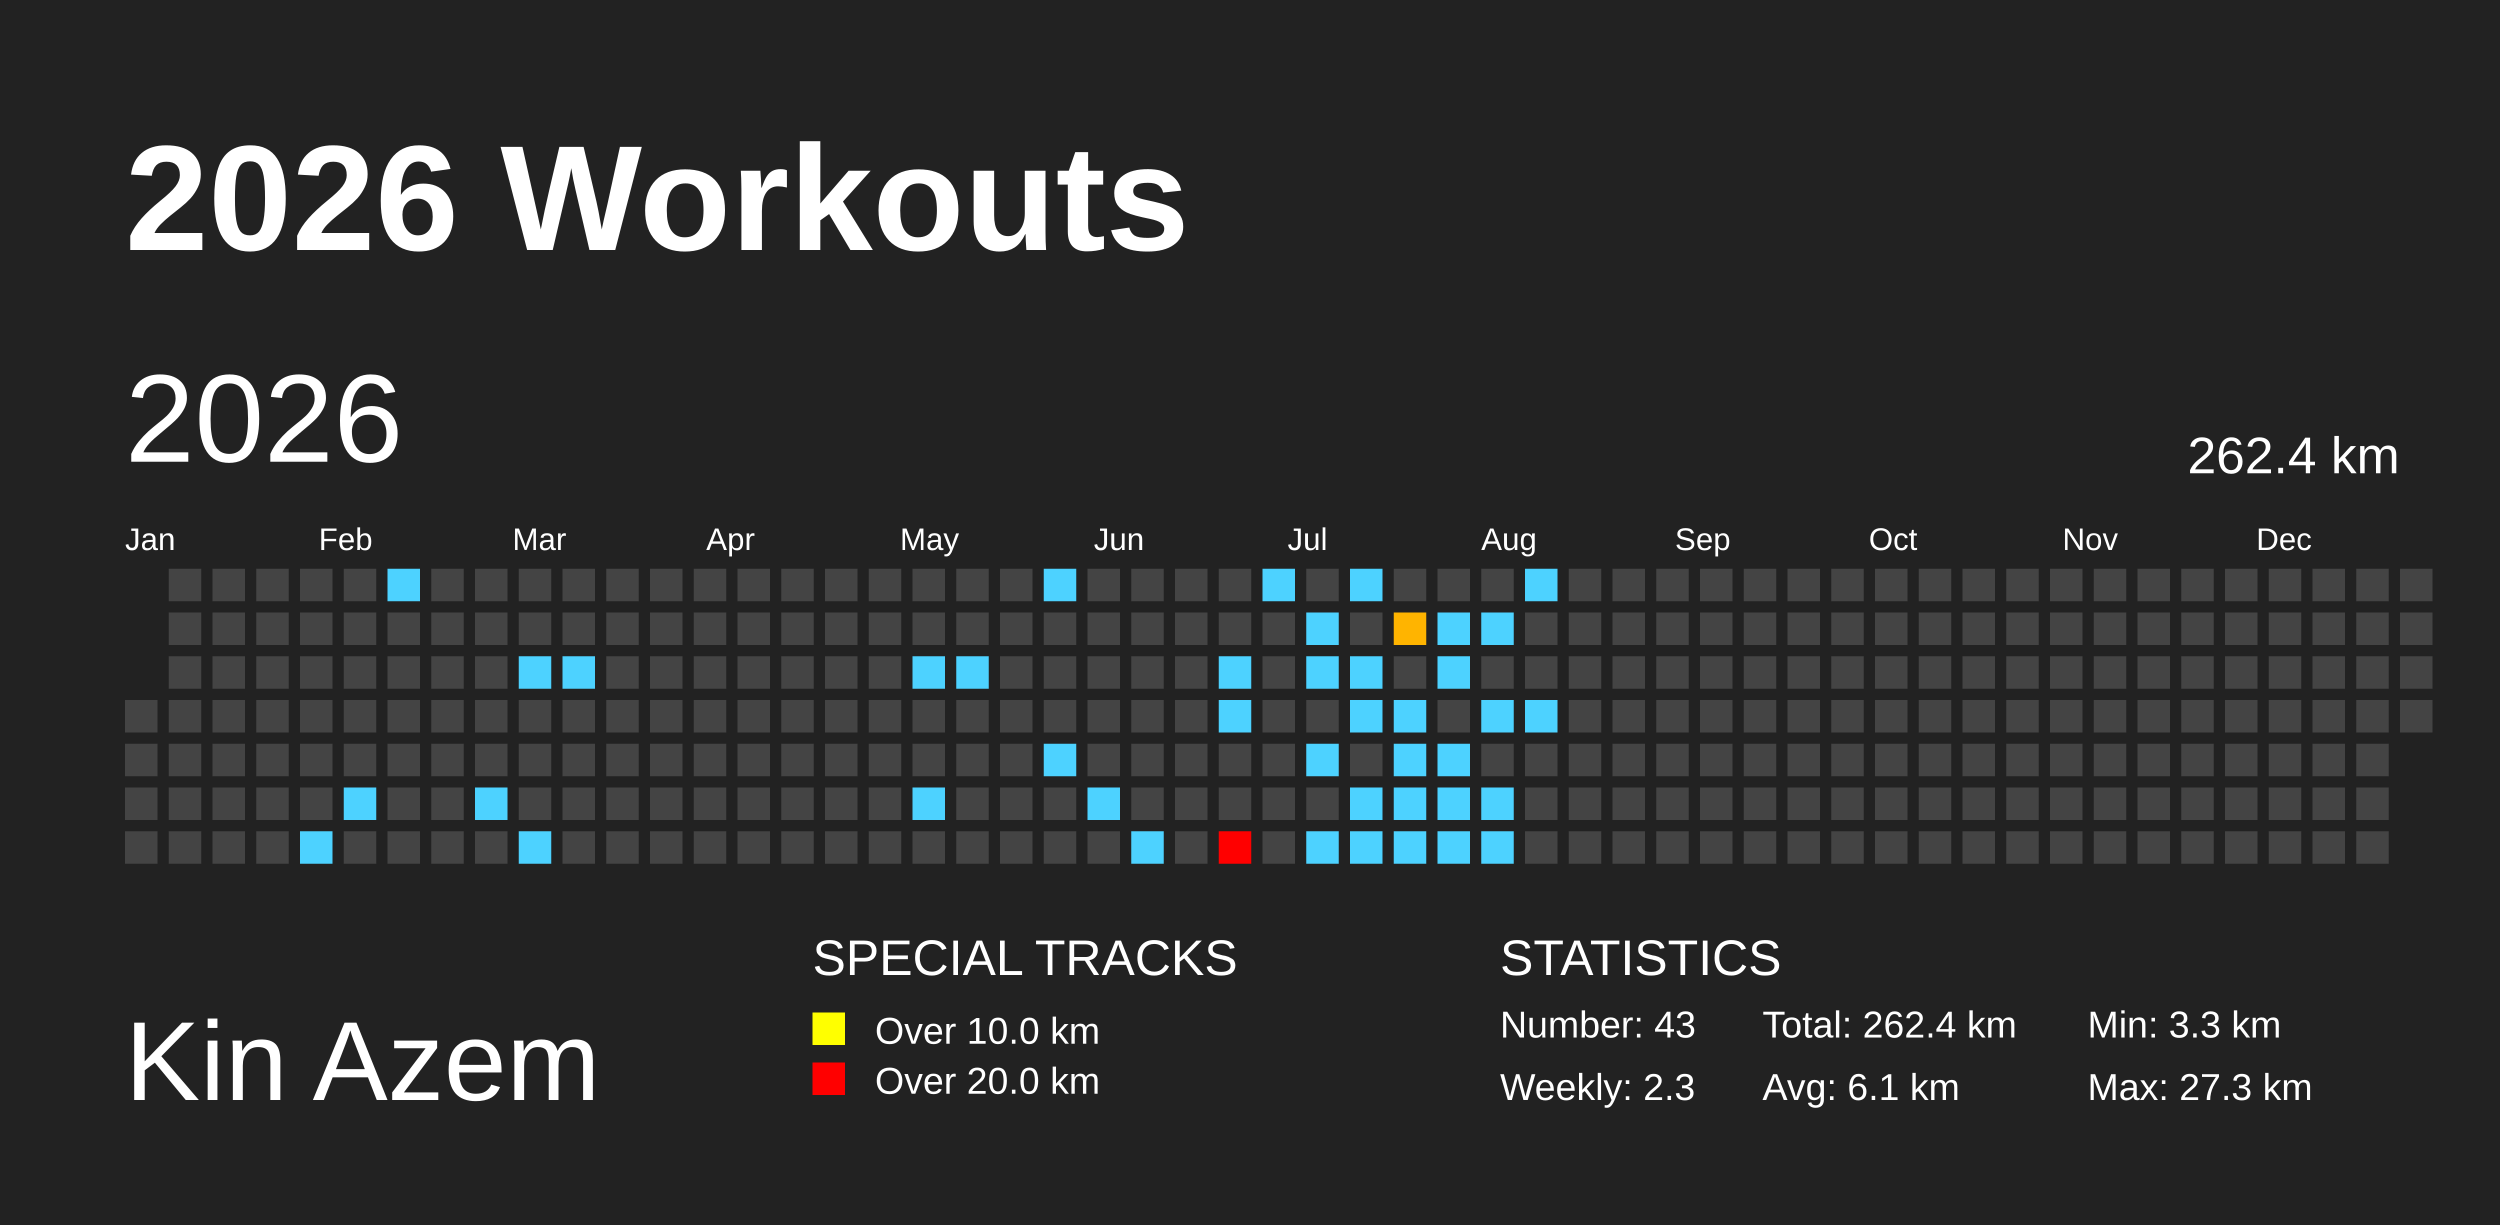
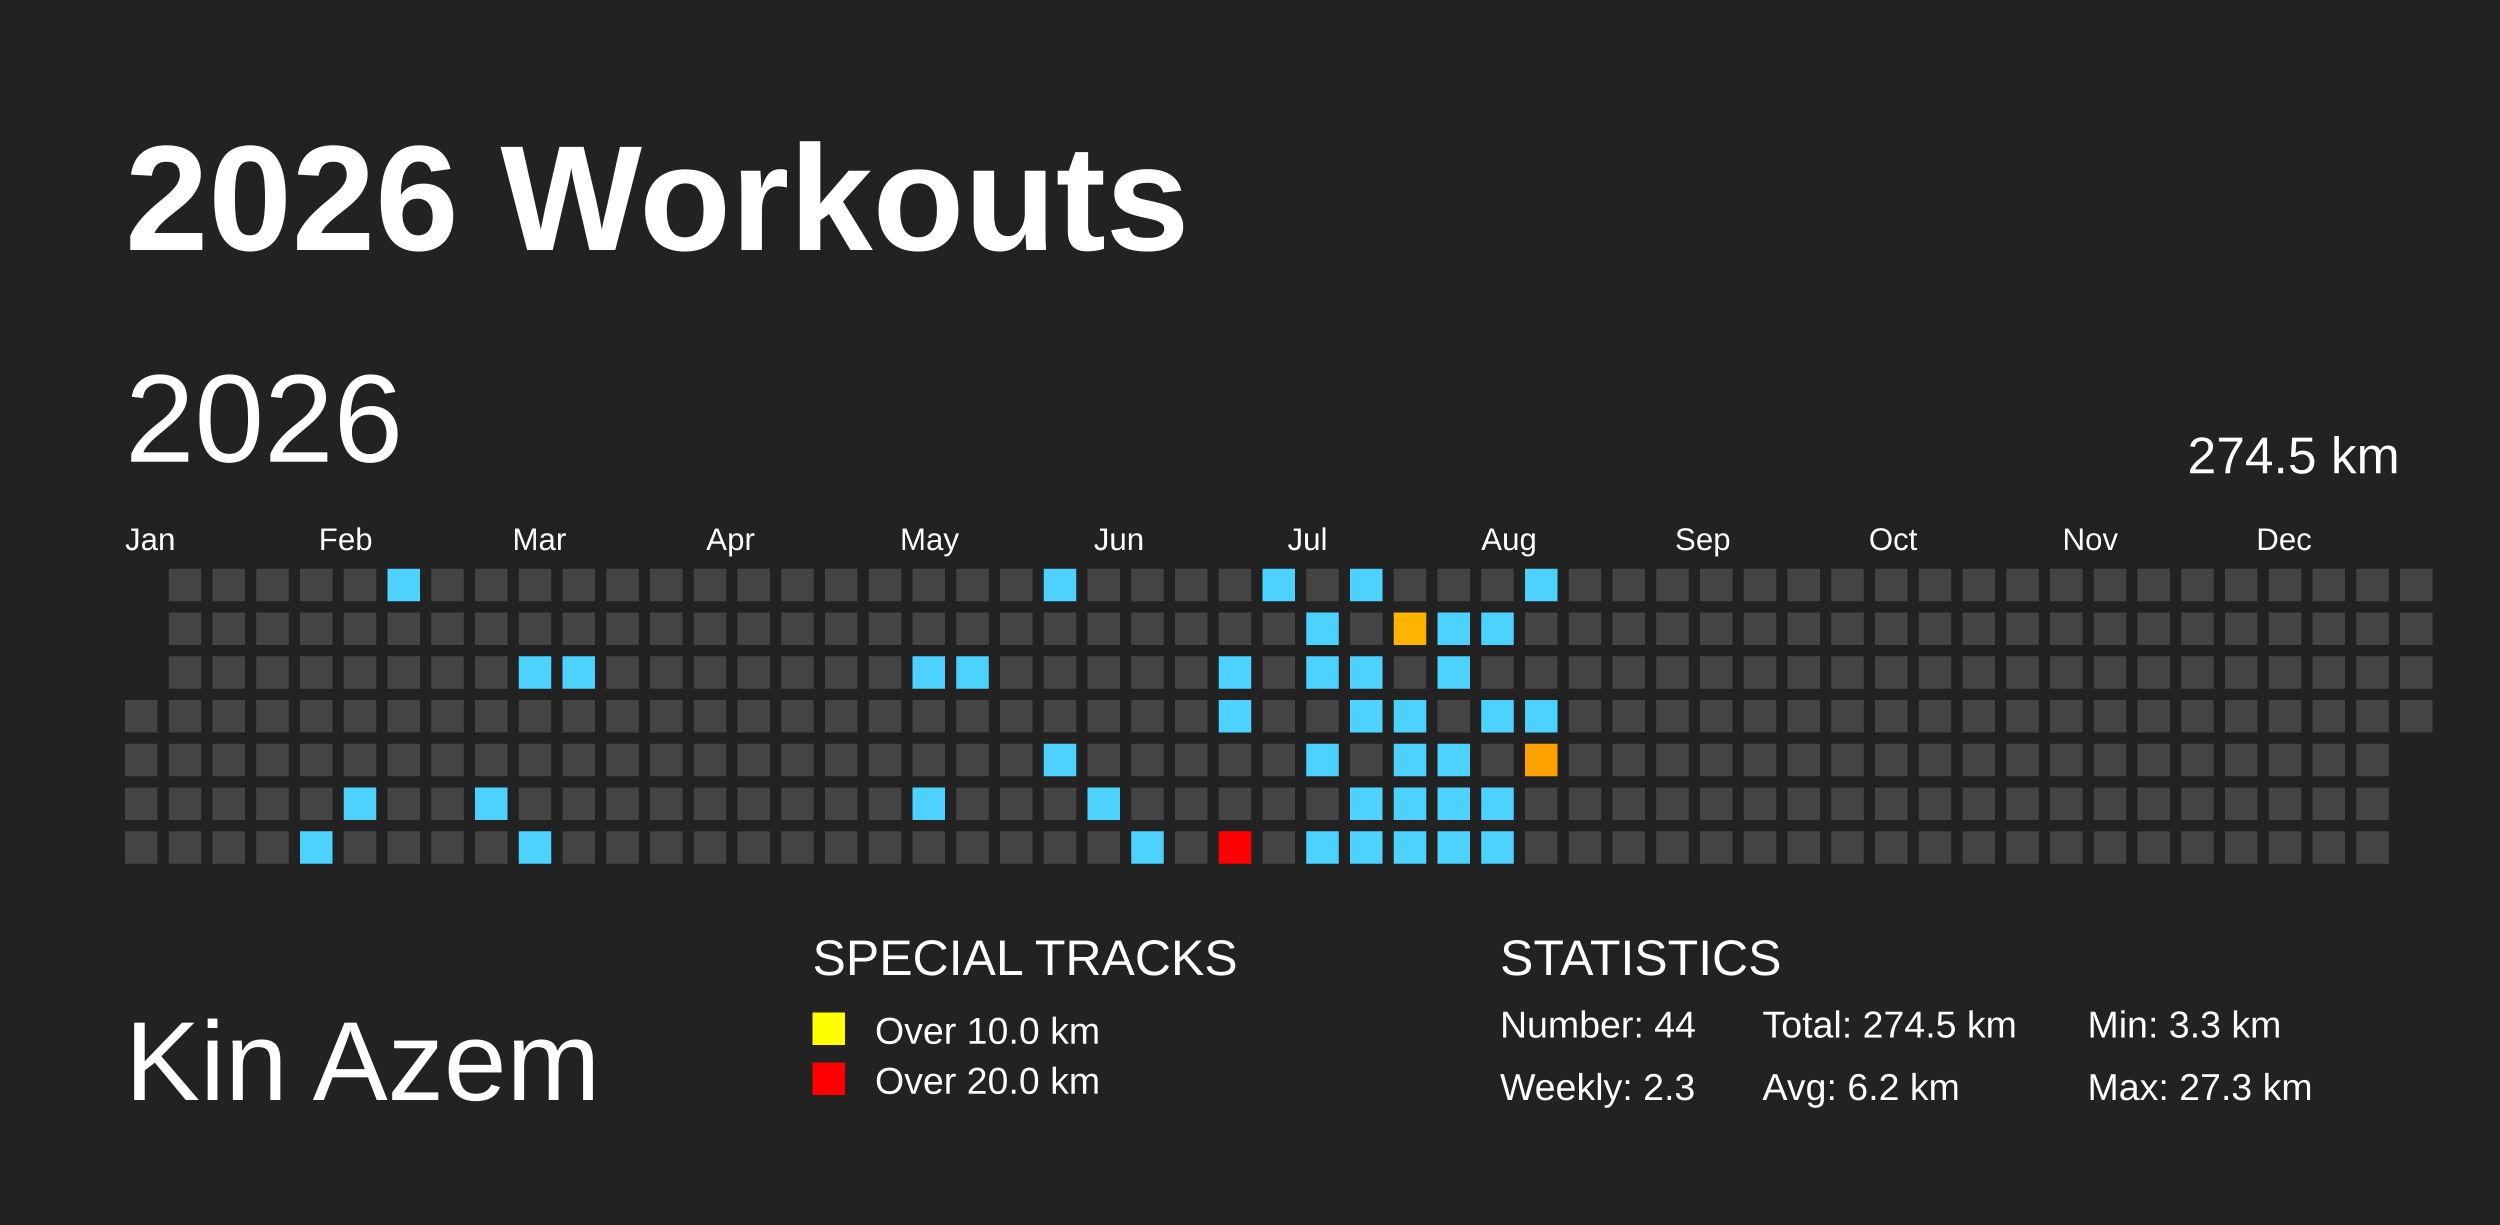
<svg xmlns="http://www.w3.org/2000/svg" baseProfile="full" height="98mm" version="1.1" viewBox="0,0,200,98" width="200mm">
  <defs>
    <pattern height="2" id="indoor-stripe" patternUnits="userSpaceOnUse" width="2">
      <line stroke="white" stroke-opacity="0.45" stroke-width="0.5" x1="0" x2="2" y1="2" y2="0" />
    </pattern>
  </defs>
  <rect fill="#222222" height="98" width="200" x="0" y="0" />
  <text fill="#FFFFFF" style="font-size:12px; font-family:Arial; font-weight:bold;" x="10" y="20">2026 Workouts</text>
  <text fill="#FFFFFF" style="font-size:9px; font-family:Arial" x="10" y="88">Kin Azem</text>
  <text fill="#FFFFFF" style="font-size:4px; font-family:Arial" x="65" y="78">SPECIAL TRACKS</text>
  <rect fill="yellow" height="2.6" width="2.6" x="65" y="81" />
  <text fill="#FFFFFF" style="font-size:3px; font-family:Arial" x="70" y="83.5">Over 10.0 km</text>
  <rect fill="red" height="2.6" width="2.6" x="65" y="85" />
  <text fill="#FFFFFF" style="font-size:3px; font-family:Arial" x="70" y="87.5">Over 20.0 km</text>
  <text fill="#FFFFFF" style="font-size:4px; font-family:Arial" x="120" y="78">STATISTICS</text>
-   <text fill="#FFFFFF" style="font-size:3px; font-family:Arial" x="120" y="83">Number: 43</text>
+   <text fill="#FFFFFF" style="font-size:3px; font-family:Arial" x="120" y="83">Number: 44</text>
  <text fill="#FFFFFF" style="font-size:3px; font-family:Arial" x="120" y="88">Weekly: 2.3</text>
-   <text fill="#FFFFFF" style="font-size:3px; font-family:Arial" x="141" y="83">Total: 262.4 km</text>
-   <text fill="#FFFFFF" style="font-size:3px; font-family:Arial" x="141" y="88">Avg: 6.1 km</text>
+   <text fill="#FFFFFF" style="font-size:3px; font-family:Arial" x="141" y="83">Total: 274.5 km</text>
+   <text fill="#FFFFFF" style="font-size:3px; font-family:Arial" x="141" y="88">Avg: 6.2 km</text>
  <text fill="#FFFFFF" style="font-size:3px; font-family:Arial" x="167" y="83">Min: 3.3 km</text>
  <text fill="#FFFFFF" style="font-size:3px; font-family:Arial" x="167" y="88">Max: 27.3 km</text>
  <text dominant-baseline="hanging" fill="#FFFFFF" style="font-size:10.0px; font-family:Arial;" x="10" y="30">2026</text>
-   <text dominant-baseline="hanging" fill="#FFFFFF" style="font-size:4.125px; font-family:Arial;" x="175" y="35">262.4 km</text>
+   <text dominant-baseline="hanging" fill="#FFFFFF" style="font-size:4.125px; font-family:Arial;" x="175" y="35">274.5 km</text>
  <text fill="#FFFFFF" style="font-size:2.5px; font-family:Arial" x="10.0" y="44">Jan</text>
  <text fill="#FFFFFF" style="font-size:2.5px; font-family:Arial" x="25.5" y="44">Feb</text>
  <text fill="#FFFFFF" style="font-size:2.5px; font-family:Arial" x="41.0" y="44">Mar</text>
  <text fill="#FFFFFF" style="font-size:2.5px; font-family:Arial" x="56.5" y="44">Apr</text>
  <text fill="#FFFFFF" style="font-size:2.5px; font-family:Arial" x="72.0" y="44">May</text>
  <text fill="#FFFFFF" style="font-size:2.5px; font-family:Arial" x="87.5" y="44">Jun</text>
  <text fill="#FFFFFF" style="font-size:2.5px; font-family:Arial" x="103.0" y="44">Jul</text>
  <text fill="#FFFFFF" style="font-size:2.5px; font-family:Arial" x="118.5" y="44">Aug</text>
  <text fill="#FFFFFF" style="font-size:2.5px; font-family:Arial" x="134.0" y="44">Sep</text>
  <text fill="#FFFFFF" style="font-size:2.5px; font-family:Arial" x="149.5" y="44">Oct</text>
  <text fill="#FFFFFF" style="font-size:2.5px; font-family:Arial" x="165.0" y="44">Nov</text>
  <text fill="#FFFFFF" style="font-size:2.5px; font-family:Arial" x="180.5" y="44">Dec</text>
  <rect fill="#444444" height="2.6" width="2.6" x="10.0" y="56.0" />
  <rect fill="#444444" height="2.6" width="2.6" x="10.0" y="59.5" />
  <rect fill="#444444" height="2.6" width="2.6" x="10.0" y="63.0" />
  <rect fill="#444444" height="2.6" width="2.6" x="10.0" y="66.5" />
  <rect fill="#444444" height="2.6" width="2.6" x="13.5" y="45.5" />
  <rect fill="#444444" height="2.6" width="2.6" x="13.5" y="49.0" />
  <rect fill="#444444" height="2.6" width="2.6" x="13.5" y="52.5" />
  <rect fill="#444444" height="2.6" width="2.6" x="13.5" y="56.0" />
  <rect fill="#444444" height="2.6" width="2.6" x="13.5" y="59.5" />
  <rect fill="#444444" height="2.6" width="2.6" x="13.5" y="63.0" />
  <rect fill="#444444" height="2.6" width="2.6" x="13.5" y="66.5" />
  <rect fill="#444444" height="2.6" width="2.6" x="17.0" y="45.5" />
  <rect fill="#444444" height="2.6" width="2.6" x="17.0" y="49.0" />
  <rect fill="#444444" height="2.6" width="2.6" x="17.0" y="52.5" />
  <rect fill="#444444" height="2.6" width="2.6" x="17.0" y="56.0" />
  <rect fill="#444444" height="2.6" width="2.6" x="17.0" y="59.5" />
  <rect fill="#444444" height="2.6" width="2.6" x="17.0" y="63.0" />
  <rect fill="#444444" height="2.6" width="2.6" x="17.0" y="66.5" />
  <rect fill="#444444" height="2.6" width="2.6" x="20.5" y="45.5" />
  <rect fill="#444444" height="2.6" width="2.6" x="20.5" y="49.0" />
  <rect fill="#444444" height="2.6" width="2.6" x="20.5" y="52.5" />
  <rect fill="#444444" height="2.6" width="2.6" x="20.5" y="56.0" />
  <rect fill="#444444" height="2.6" width="2.6" x="20.5" y="59.5" />
  <rect fill="#444444" height="2.6" width="2.6" x="20.5" y="63.0" />
  <rect fill="#444444" height="2.6" width="2.6" x="20.5" y="66.5" />
  <rect fill="#444444" height="2.6" width="2.6" x="24.0" y="45.5" />
  <rect fill="#444444" height="2.6" width="2.6" x="24.0" y="49.0" />
  <rect fill="#444444" height="2.6" width="2.6" x="24.0" y="52.5" />
  <rect fill="#444444" height="2.6" width="2.6" x="24.0" y="56.0" />
  <rect fill="#444444" height="2.6" width="2.6" x="24.0" y="59.5" />
  <rect fill="#444444" height="2.6" width="2.6" x="24.0" y="63.0" />
  <rect fill="#4dd2ff" height="2.6" width="2.6" x="24.0" y="66.5" />
  <rect fill="#444444" height="2.6" width="2.6" x="27.5" y="45.5" />
  <rect fill="#444444" height="2.6" width="2.6" x="27.5" y="49.0" />
  <rect fill="#444444" height="2.6" width="2.6" x="27.5" y="52.5" />
  <rect fill="#444444" height="2.6" width="2.6" x="27.5" y="56.0" />
  <rect fill="#444444" height="2.6" width="2.6" x="27.5" y="59.5" />
  <rect fill="#4dd2ff" height="2.6" width="2.6" x="27.5" y="63.0" />
  <rect fill="#444444" height="2.6" width="2.6" x="27.5" y="66.5" />
  <rect fill="#4dd2ff" height="2.6" width="2.6" x="31.0" y="45.5" />
  <rect fill="#444444" height="2.6" width="2.6" x="31.0" y="49.0" />
  <rect fill="#444444" height="2.6" width="2.6" x="31.0" y="52.5" />
  <rect fill="#444444" height="2.6" width="2.6" x="31.0" y="56.0" />
  <rect fill="#444444" height="2.6" width="2.6" x="31.0" y="59.5" />
  <rect fill="#444444" height="2.6" width="2.6" x="31.0" y="63.0" />
  <rect fill="#444444" height="2.6" width="2.6" x="31.0" y="66.5" />
  <rect fill="#444444" height="2.6" width="2.6" x="34.5" y="45.5" />
  <rect fill="#444444" height="2.6" width="2.6" x="34.5" y="49.0" />
  <rect fill="#444444" height="2.6" width="2.6" x="34.5" y="52.5" />
  <rect fill="#444444" height="2.6" width="2.6" x="34.5" y="56.0" />
  <rect fill="#444444" height="2.6" width="2.6" x="34.5" y="59.5" />
  <rect fill="#444444" height="2.6" width="2.6" x="34.5" y="63.0" />
  <rect fill="#444444" height="2.6" width="2.6" x="34.5" y="66.5" />
  <rect fill="#444444" height="2.6" width="2.6" x="38.0" y="45.5" />
  <rect fill="#444444" height="2.6" width="2.6" x="38.0" y="49.0" />
  <rect fill="#444444" height="2.6" width="2.6" x="38.0" y="52.5" />
  <rect fill="#444444" height="2.6" width="2.6" x="38.0" y="56.0" />
  <rect fill="#444444" height="2.6" width="2.6" x="38.0" y="59.5" />
  <rect fill="#4dd2ff" height="2.6" width="2.6" x="38.0" y="63.0" />
  <rect fill="#444444" height="2.6" width="2.6" x="38.0" y="66.5" />
  <rect fill="#444444" height="2.6" width="2.6" x="41.5" y="45.5" />
  <rect fill="#444444" height="2.6" width="2.6" x="41.5" y="49.0" />
  <rect fill="#4dd2ff" height="2.6" width="2.6" x="41.5" y="52.5" />
  <rect fill="#444444" height="2.6" width="2.6" x="41.5" y="56.0" />
  <rect fill="#444444" height="2.6" width="2.6" x="41.5" y="59.5" />
  <rect fill="#444444" height="2.6" width="2.6" x="41.5" y="63.0" />
  <rect fill="#4dd2ff" height="2.6" width="2.6" x="41.5" y="66.5" />
  <rect fill="#444444" height="2.6" width="2.6" x="45.0" y="45.5" />
  <rect fill="#444444" height="2.6" width="2.6" x="45.0" y="49.0" />
  <rect fill="#4dd2ff" height="2.6" width="2.6" x="45.0" y="52.5" />
  <rect fill="#444444" height="2.6" width="2.6" x="45.0" y="56.0" />
  <rect fill="#444444" height="2.6" width="2.6" x="45.0" y="59.5" />
  <rect fill="#444444" height="2.6" width="2.6" x="45.0" y="63.0" />
  <rect fill="#444444" height="2.6" width="2.6" x="45.0" y="66.5" />
  <rect fill="#444444" height="2.6" width="2.6" x="48.5" y="45.5" />
  <rect fill="#444444" height="2.6" width="2.6" x="48.5" y="49.0" />
  <rect fill="#444444" height="2.6" width="2.6" x="48.5" y="52.5" />
  <rect fill="#444444" height="2.6" width="2.6" x="48.5" y="56.0" />
  <rect fill="#444444" height="2.6" width="2.6" x="48.5" y="59.5" />
  <rect fill="#444444" height="2.6" width="2.6" x="48.5" y="63.0" />
  <rect fill="#444444" height="2.6" width="2.6" x="48.5" y="66.5" />
  <rect fill="#444444" height="2.6" width="2.6" x="52.0" y="45.5" />
  <rect fill="#444444" height="2.6" width="2.6" x="52.0" y="49.0" />
  <rect fill="#444444" height="2.6" width="2.6" x="52.0" y="52.5" />
  <rect fill="#444444" height="2.6" width="2.6" x="52.0" y="56.0" />
  <rect fill="#444444" height="2.6" width="2.6" x="52.0" y="59.5" />
  <rect fill="#444444" height="2.6" width="2.6" x="52.0" y="63.0" />
  <rect fill="#444444" height="2.6" width="2.6" x="52.0" y="66.5" />
  <rect fill="#444444" height="2.6" width="2.6" x="55.5" y="45.5" />
  <rect fill="#444444" height="2.6" width="2.6" x="55.5" y="49.0" />
  <rect fill="#444444" height="2.6" width="2.6" x="55.5" y="52.5" />
  <rect fill="#444444" height="2.6" width="2.6" x="55.5" y="56.0" />
  <rect fill="#444444" height="2.6" width="2.6" x="55.5" y="59.5" />
  <rect fill="#444444" height="2.6" width="2.6" x="55.5" y="63.0" />
  <rect fill="#444444" height="2.6" width="2.6" x="55.5" y="66.5" />
  <rect fill="#444444" height="2.6" width="2.6" x="59.0" y="45.5" />
  <rect fill="#444444" height="2.6" width="2.6" x="59.0" y="49.0" />
  <rect fill="#444444" height="2.6" width="2.6" x="59.0" y="52.5" />
  <rect fill="#444444" height="2.6" width="2.6" x="59.0" y="56.0" />
  <rect fill="#444444" height="2.6" width="2.6" x="59.0" y="59.5" />
  <rect fill="#444444" height="2.6" width="2.6" x="59.0" y="63.0" />
  <rect fill="#444444" height="2.6" width="2.6" x="59.0" y="66.5" />
  <rect fill="#444444" height="2.6" width="2.6" x="62.5" y="45.5" />
  <rect fill="#444444" height="2.6" width="2.6" x="62.5" y="49.0" />
  <rect fill="#444444" height="2.6" width="2.6" x="62.5" y="52.5" />
  <rect fill="#444444" height="2.6" width="2.6" x="62.5" y="56.0" />
  <rect fill="#444444" height="2.6" width="2.6" x="62.5" y="59.5" />
  <rect fill="#444444" height="2.6" width="2.6" x="62.5" y="63.0" />
  <rect fill="#444444" height="2.6" width="2.6" x="62.5" y="66.5" />
  <rect fill="#444444" height="2.6" width="2.6" x="66.0" y="45.5" />
  <rect fill="#444444" height="2.6" width="2.6" x="66.0" y="49.0" />
  <rect fill="#444444" height="2.6" width="2.6" x="66.0" y="52.5" />
  <rect fill="#444444" height="2.6" width="2.6" x="66.0" y="56.0" />
  <rect fill="#444444" height="2.6" width="2.6" x="66.0" y="59.5" />
  <rect fill="#444444" height="2.6" width="2.6" x="66.0" y="63.0" />
  <rect fill="#444444" height="2.6" width="2.6" x="66.0" y="66.5" />
  <rect fill="#444444" height="2.6" width="2.6" x="69.5" y="45.5" />
  <rect fill="#444444" height="2.6" width="2.6" x="69.5" y="49.0" />
  <rect fill="#444444" height="2.6" width="2.6" x="69.5" y="52.5" />
  <rect fill="#444444" height="2.6" width="2.6" x="69.5" y="56.0" />
  <rect fill="#444444" height="2.6" width="2.6" x="69.5" y="59.5" />
  <rect fill="#444444" height="2.6" width="2.6" x="69.5" y="63.0" />
  <rect fill="#444444" height="2.6" width="2.6" x="69.5" y="66.5" />
  <rect fill="#444444" height="2.6" width="2.6" x="73.0" y="45.5" />
  <rect fill="#444444" height="2.6" width="2.6" x="73.0" y="49.0" />
  <rect fill="#4dd2ff" height="2.6" width="2.6" x="73.0" y="52.5" />
  <rect fill="#444444" height="2.6" width="2.6" x="73.0" y="56.0" />
  <rect fill="#444444" height="2.6" width="2.6" x="73.0" y="59.5" />
  <rect fill="#4dd2ff" height="2.6" width="2.6" x="73.0" y="63.0" />
  <rect fill="#444444" height="2.6" width="2.6" x="73.0" y="66.5" />
  <rect fill="#444444" height="2.6" width="2.6" x="76.5" y="45.5" />
  <rect fill="#444444" height="2.6" width="2.6" x="76.5" y="49.0" />
  <rect fill="#4dd2ff" height="2.6" width="2.6" x="76.5" y="52.5" />
  <rect fill="#444444" height="2.6" width="2.6" x="76.5" y="56.0" />
  <rect fill="#444444" height="2.6" width="2.6" x="76.5" y="59.5" />
  <rect fill="#444444" height="2.6" width="2.6" x="76.5" y="63.0" />
  <rect fill="#444444" height="2.6" width="2.6" x="76.5" y="66.5" />
  <rect fill="#444444" height="2.6" width="2.6" x="80.0" y="45.5" />
  <rect fill="#444444" height="2.6" width="2.6" x="80.0" y="49.0" />
  <rect fill="#444444" height="2.6" width="2.6" x="80.0" y="52.5" />
  <rect fill="#444444" height="2.6" width="2.6" x="80.0" y="56.0" />
  <rect fill="#444444" height="2.6" width="2.6" x="80.0" y="59.5" />
  <rect fill="#444444" height="2.6" width="2.6" x="80.0" y="63.0" />
  <rect fill="#444444" height="2.6" width="2.6" x="80.0" y="66.5" />
  <rect fill="#4dd2ff" height="2.6" width="2.6" x="83.5" y="45.5" />
  <rect fill="#444444" height="2.6" width="2.6" x="83.5" y="49.0" />
  <rect fill="#444444" height="2.6" width="2.6" x="83.5" y="52.5" />
  <rect fill="#444444" height="2.6" width="2.6" x="83.5" y="56.0" />
  <rect fill="#4dd2ff" height="2.6" width="2.6" x="83.5" y="59.5" />
  <rect fill="#444444" height="2.6" width="2.6" x="83.5" y="63.0" />
  <rect fill="#444444" height="2.6" width="2.6" x="83.5" y="66.5" />
  <rect fill="#444444" height="2.6" width="2.6" x="87.0" y="45.5" />
  <rect fill="#444444" height="2.6" width="2.6" x="87.0" y="49.0" />
  <rect fill="#444444" height="2.6" width="2.6" x="87.0" y="52.5" />
  <rect fill="#444444" height="2.6" width="2.6" x="87.0" y="56.0" />
  <rect fill="#444444" height="2.6" width="2.6" x="87.0" y="59.5" />
  <rect fill="#4dd2ff" height="2.6" width="2.6" x="87.0" y="63.0" />
  <rect fill="#444444" height="2.6" width="2.6" x="87.0" y="66.5" />
  <rect fill="#444444" height="2.6" width="2.6" x="90.5" y="45.5" />
  <rect fill="#444444" height="2.6" width="2.6" x="90.5" y="49.0" />
  <rect fill="#444444" height="2.6" width="2.6" x="90.5" y="52.5" />
  <rect fill="#444444" height="2.6" width="2.6" x="90.5" y="56.0" />
  <rect fill="#444444" height="2.6" width="2.6" x="90.5" y="59.5" />
  <rect fill="#444444" height="2.6" width="2.6" x="90.5" y="63.0" />
  <rect fill="#4dd2ff" height="2.6" width="2.6" x="90.5" y="66.5" />
  <rect fill="#444444" height="2.6" width="2.6" x="94.0" y="45.5" />
  <rect fill="#444444" height="2.6" width="2.6" x="94.0" y="49.0" />
  <rect fill="#444444" height="2.6" width="2.6" x="94.0" y="52.5" />
  <rect fill="#444444" height="2.6" width="2.6" x="94.0" y="56.0" />
  <rect fill="#444444" height="2.6" width="2.6" x="94.0" y="59.5" />
  <rect fill="#444444" height="2.6" width="2.6" x="94.0" y="63.0" />
  <rect fill="#444444" height="2.6" width="2.6" x="94.0" y="66.5" />
  <rect fill="#444444" height="2.6" width="2.6" x="97.5" y="45.5" />
  <rect fill="#444444" height="2.6" width="2.6" x="97.5" y="49.0" />
  <rect fill="#4dd2ff" height="2.6" width="2.6" x="97.5" y="52.5" />
  <rect fill="#4dd2ff" height="2.6" width="2.6" x="97.5" y="56.0" />
  <rect fill="#444444" height="2.6" width="2.6" x="97.5" y="59.5" />
  <rect fill="#444444" height="2.6" width="2.6" x="97.5" y="63.0" />
  <rect fill="red" height="2.6" width="2.6" x="97.5" y="66.5" />
  <rect fill="#4dd2ff" height="2.6" width="2.6" x="101.0" y="45.5" />
  <rect fill="#444444" height="2.6" width="2.6" x="101.0" y="49.0" />
  <rect fill="#444444" height="2.6" width="2.6" x="101.0" y="52.5" />
  <rect fill="#444444" height="2.6" width="2.6" x="101.0" y="56.0" />
  <rect fill="#444444" height="2.6" width="2.6" x="101.0" y="59.5" />
  <rect fill="#444444" height="2.6" width="2.6" x="101.0" y="63.0" />
  <rect fill="#444444" height="2.6" width="2.6" x="101.0" y="66.5" />
  <rect fill="#444444" height="2.6" width="2.6" x="104.5" y="45.5" />
  <rect fill="#4dd2ff" height="2.6" width="2.6" x="104.5" y="49.0" />
  <rect fill="#4dd2ff" height="2.6" width="2.6" x="104.5" y="52.5" />
  <rect fill="#444444" height="2.6" width="2.6" x="104.5" y="56.0" />
  <rect fill="#4dd2ff" height="2.6" width="2.6" x="104.5" y="59.5" />
  <rect fill="#444444" height="2.6" width="2.6" x="104.5" y="63.0" />
  <rect fill="#4dd2ff" height="2.6" width="2.6" x="104.5" y="66.5" />
  <rect fill="#4dd2ff" height="2.6" width="2.6" x="108.0" y="45.5" />
  <rect fill="#444444" height="2.6" width="2.6" x="108.0" y="49.0" />
  <rect fill="#4dd2ff" height="2.6" width="2.6" x="108.0" y="52.5" />
  <rect fill="#4dd2ff" height="2.6" width="2.6" x="108.0" y="56.0" />
  <rect fill="#444444" height="2.6" width="2.6" x="108.0" y="59.5" />
  <rect fill="#4dd2ff" height="2.6" width="2.6" x="108.0" y="63.0" />
  <rect fill="#4dd2ff" height="2.6" width="2.6" x="108.0" y="66.5" />
  <rect fill="#444444" height="2.6" width="2.6" x="111.5" y="45.5" />
  <rect fill="#ffb400" height="2.6" width="2.6" x="111.5" y="49.0" />
  <rect fill="#444444" height="2.6" width="2.6" x="111.5" y="52.5" />
  <rect fill="#4dd2ff" height="2.6" width="2.6" x="111.5" y="56.0" />
  <rect fill="#4dd2ff" height="2.6" width="2.6" x="111.5" y="59.5" />
  <rect fill="#4dd2ff" height="2.6" width="2.6" x="111.5" y="63.0" />
  <rect fill="#4dd2ff" height="2.6" width="2.6" x="111.5" y="66.5" />
  <rect fill="#444444" height="2.6" width="2.6" x="115.0" y="45.5" />
  <rect fill="#4dd2ff" height="2.6" width="2.6" x="115.0" y="49.0" />
  <rect fill="#4dd2ff" height="2.6" width="2.6" x="115.0" y="52.5" />
  <rect fill="#444444" height="2.6" width="2.6" x="115.0" y="56.0" />
  <rect fill="#4dd2ff" height="2.6" width="2.6" x="115.0" y="59.5" />
  <rect fill="#4dd2ff" height="2.6" width="2.6" x="115.0" y="63.0" />
  <rect fill="#4dd2ff" height="2.6" width="2.6" x="115.0" y="66.5" />
  <rect fill="#444444" height="2.6" width="2.6" x="118.5" y="45.5" />
  <rect fill="#4dd2ff" height="2.6" width="2.6" x="118.5" y="49.0" />
  <rect fill="#444444" height="2.6" width="2.6" x="118.5" y="52.5" />
  <rect fill="#4dd2ff" height="2.6" width="2.6" x="118.5" y="56.0" />
  <rect fill="#444444" height="2.6" width="2.6" x="118.5" y="59.5" />
  <rect fill="#4dd2ff" height="2.6" width="2.6" x="118.5" y="63.0" />
  <rect fill="#4dd2ff" height="2.6" width="2.6" x="118.5" y="66.5" />
  <rect fill="#4dd2ff" height="2.6" width="2.6" x="122.0" y="45.5" />
  <rect fill="#444444" height="2.6" width="2.6" x="122.0" y="49.0" />
  <rect fill="#444444" height="2.6" width="2.6" x="122.0" y="52.5" />
  <rect fill="#4dd2ff" height="2.6" width="2.6" x="122.0" y="56.0" />
-   <rect fill="#444444" height="2.6" width="2.6" x="122.0" y="59.5" />
+   <rect fill="#ffa200" height="2.6" width="2.6" x="122.0" y="59.5" />
  <rect fill="#444444" height="2.6" width="2.6" x="122.0" y="63.0" />
  <rect fill="#444444" height="2.6" width="2.6" x="122.0" y="66.5" />
  <rect fill="#444444" height="2.6" width="2.6" x="125.5" y="45.5" />
  <rect fill="#444444" height="2.6" width="2.6" x="125.5" y="49.0" />
  <rect fill="#444444" height="2.6" width="2.6" x="125.5" y="52.5" />
  <rect fill="#444444" height="2.6" width="2.6" x="125.5" y="56.0" />
  <rect fill="#444444" height="2.6" width="2.6" x="125.5" y="59.5" />
  <rect fill="#444444" height="2.6" width="2.6" x="125.5" y="63.0" />
  <rect fill="#444444" height="2.6" width="2.6" x="125.5" y="66.5" />
  <rect fill="#444444" height="2.6" width="2.6" x="129.0" y="45.5" />
  <rect fill="#444444" height="2.6" width="2.6" x="129.0" y="49.0" />
  <rect fill="#444444" height="2.6" width="2.6" x="129.0" y="52.5" />
  <rect fill="#444444" height="2.6" width="2.6" x="129.0" y="56.0" />
  <rect fill="#444444" height="2.6" width="2.6" x="129.0" y="59.5" />
  <rect fill="#444444" height="2.6" width="2.6" x="129.0" y="63.0" />
  <rect fill="#444444" height="2.6" width="2.6" x="129.0" y="66.5" />
  <rect fill="#444444" height="2.6" width="2.6" x="132.5" y="45.5" />
  <rect fill="#444444" height="2.6" width="2.6" x="132.5" y="49.0" />
  <rect fill="#444444" height="2.6" width="2.6" x="132.5" y="52.5" />
  <rect fill="#444444" height="2.6" width="2.6" x="132.5" y="56.0" />
  <rect fill="#444444" height="2.6" width="2.6" x="132.5" y="59.5" />
  <rect fill="#444444" height="2.6" width="2.6" x="132.5" y="63.0" />
  <rect fill="#444444" height="2.6" width="2.6" x="132.5" y="66.5" />
  <rect fill="#444444" height="2.6" width="2.6" x="136.0" y="45.5" />
  <rect fill="#444444" height="2.6" width="2.6" x="136.0" y="49.0" />
  <rect fill="#444444" height="2.6" width="2.6" x="136.0" y="52.5" />
  <rect fill="#444444" height="2.6" width="2.6" x="136.0" y="56.0" />
  <rect fill="#444444" height="2.6" width="2.6" x="136.0" y="59.5" />
  <rect fill="#444444" height="2.6" width="2.6" x="136.0" y="63.0" />
  <rect fill="#444444" height="2.6" width="2.6" x="136.0" y="66.5" />
  <rect fill="#444444" height="2.6" width="2.6" x="139.5" y="45.5" />
  <rect fill="#444444" height="2.6" width="2.6" x="139.5" y="49.0" />
  <rect fill="#444444" height="2.6" width="2.6" x="139.5" y="52.5" />
  <rect fill="#444444" height="2.6" width="2.6" x="139.5" y="56.0" />
  <rect fill="#444444" height="2.6" width="2.6" x="139.5" y="59.5" />
  <rect fill="#444444" height="2.6" width="2.6" x="139.5" y="63.0" />
  <rect fill="#444444" height="2.6" width="2.6" x="139.5" y="66.5" />
  <rect fill="#444444" height="2.6" width="2.6" x="143.0" y="45.5" />
  <rect fill="#444444" height="2.6" width="2.6" x="143.0" y="49.0" />
  <rect fill="#444444" height="2.6" width="2.6" x="143.0" y="52.5" />
  <rect fill="#444444" height="2.6" width="2.6" x="143.0" y="56.0" />
  <rect fill="#444444" height="2.6" width="2.6" x="143.0" y="59.5" />
  <rect fill="#444444" height="2.6" width="2.6" x="143.0" y="63.0" />
  <rect fill="#444444" height="2.6" width="2.6" x="143.0" y="66.5" />
  <rect fill="#444444" height="2.6" width="2.6" x="146.5" y="45.5" />
  <rect fill="#444444" height="2.6" width="2.6" x="146.5" y="49.0" />
  <rect fill="#444444" height="2.6" width="2.6" x="146.5" y="52.5" />
  <rect fill="#444444" height="2.6" width="2.6" x="146.5" y="56.0" />
  <rect fill="#444444" height="2.6" width="2.6" x="146.5" y="59.5" />
  <rect fill="#444444" height="2.6" width="2.6" x="146.5" y="63.0" />
  <rect fill="#444444" height="2.6" width="2.6" x="146.5" y="66.5" />
  <rect fill="#444444" height="2.6" width="2.6" x="150.0" y="45.5" />
  <rect fill="#444444" height="2.6" width="2.6" x="150.0" y="49.0" />
  <rect fill="#444444" height="2.6" width="2.6" x="150.0" y="52.5" />
  <rect fill="#444444" height="2.6" width="2.6" x="150.0" y="56.0" />
  <rect fill="#444444" height="2.6" width="2.6" x="150.0" y="59.5" />
  <rect fill="#444444" height="2.6" width="2.6" x="150.0" y="63.0" />
  <rect fill="#444444" height="2.6" width="2.6" x="150.0" y="66.5" />
  <rect fill="#444444" height="2.6" width="2.6" x="153.5" y="45.5" />
  <rect fill="#444444" height="2.6" width="2.6" x="153.5" y="49.0" />
  <rect fill="#444444" height="2.6" width="2.6" x="153.5" y="52.5" />
  <rect fill="#444444" height="2.6" width="2.6" x="153.5" y="56.0" />
  <rect fill="#444444" height="2.6" width="2.6" x="153.5" y="59.5" />
  <rect fill="#444444" height="2.6" width="2.6" x="153.5" y="63.0" />
  <rect fill="#444444" height="2.6" width="2.6" x="153.5" y="66.5" />
  <rect fill="#444444" height="2.6" width="2.6" x="157.0" y="45.5" />
  <rect fill="#444444" height="2.6" width="2.6" x="157.0" y="49.0" />
  <rect fill="#444444" height="2.6" width="2.6" x="157.0" y="52.5" />
  <rect fill="#444444" height="2.6" width="2.6" x="157.0" y="56.0" />
  <rect fill="#444444" height="2.6" width="2.6" x="157.0" y="59.5" />
  <rect fill="#444444" height="2.6" width="2.6" x="157.0" y="63.0" />
  <rect fill="#444444" height="2.6" width="2.6" x="157.0" y="66.5" />
  <rect fill="#444444" height="2.6" width="2.6" x="160.5" y="45.5" />
  <rect fill="#444444" height="2.6" width="2.6" x="160.5" y="49.0" />
  <rect fill="#444444" height="2.6" width="2.6" x="160.5" y="52.5" />
  <rect fill="#444444" height="2.6" width="2.6" x="160.5" y="56.0" />
  <rect fill="#444444" height="2.6" width="2.6" x="160.5" y="59.5" />
  <rect fill="#444444" height="2.6" width="2.6" x="160.5" y="63.0" />
  <rect fill="#444444" height="2.6" width="2.6" x="160.5" y="66.5" />
  <rect fill="#444444" height="2.6" width="2.6" x="164.0" y="45.5" />
  <rect fill="#444444" height="2.6" width="2.6" x="164.0" y="49.0" />
  <rect fill="#444444" height="2.6" width="2.6" x="164.0" y="52.5" />
  <rect fill="#444444" height="2.6" width="2.6" x="164.0" y="56.0" />
  <rect fill="#444444" height="2.6" width="2.6" x="164.0" y="59.5" />
  <rect fill="#444444" height="2.6" width="2.6" x="164.0" y="63.0" />
  <rect fill="#444444" height="2.6" width="2.6" x="164.0" y="66.5" />
  <rect fill="#444444" height="2.6" width="2.6" x="167.5" y="45.5" />
  <rect fill="#444444" height="2.6" width="2.6" x="167.5" y="49.0" />
  <rect fill="#444444" height="2.6" width="2.6" x="167.5" y="52.5" />
  <rect fill="#444444" height="2.6" width="2.6" x="167.5" y="56.0" />
  <rect fill="#444444" height="2.6" width="2.6" x="167.5" y="59.5" />
  <rect fill="#444444" height="2.6" width="2.6" x="167.5" y="63.0" />
  <rect fill="#444444" height="2.6" width="2.6" x="167.5" y="66.5" />
  <rect fill="#444444" height="2.6" width="2.6" x="171.0" y="45.5" />
  <rect fill="#444444" height="2.6" width="2.6" x="171.0" y="49.0" />
  <rect fill="#444444" height="2.6" width="2.6" x="171.0" y="52.5" />
  <rect fill="#444444" height="2.6" width="2.6" x="171.0" y="56.0" />
  <rect fill="#444444" height="2.6" width="2.6" x="171.0" y="59.5" />
  <rect fill="#444444" height="2.6" width="2.6" x="171.0" y="63.0" />
  <rect fill="#444444" height="2.6" width="2.6" x="171.0" y="66.5" />
  <rect fill="#444444" height="2.6" width="2.6" x="174.5" y="45.5" />
  <rect fill="#444444" height="2.6" width="2.6" x="174.5" y="49.0" />
  <rect fill="#444444" height="2.6" width="2.6" x="174.5" y="52.5" />
  <rect fill="#444444" height="2.6" width="2.6" x="174.5" y="56.0" />
  <rect fill="#444444" height="2.6" width="2.6" x="174.5" y="59.5" />
  <rect fill="#444444" height="2.6" width="2.6" x="174.5" y="63.0" />
  <rect fill="#444444" height="2.6" width="2.6" x="174.5" y="66.5" />
  <rect fill="#444444" height="2.6" width="2.6" x="178.0" y="45.5" />
  <rect fill="#444444" height="2.6" width="2.6" x="178.0" y="49.0" />
  <rect fill="#444444" height="2.6" width="2.6" x="178.0" y="52.5" />
  <rect fill="#444444" height="2.6" width="2.6" x="178.0" y="56.0" />
  <rect fill="#444444" height="2.6" width="2.6" x="178.0" y="59.5" />
  <rect fill="#444444" height="2.6" width="2.6" x="178.0" y="63.0" />
  <rect fill="#444444" height="2.6" width="2.6" x="178.0" y="66.5" />
  <rect fill="#444444" height="2.6" width="2.6" x="181.5" y="45.5" />
  <rect fill="#444444" height="2.6" width="2.6" x="181.5" y="49.0" />
  <rect fill="#444444" height="2.6" width="2.6" x="181.5" y="52.5" />
  <rect fill="#444444" height="2.6" width="2.6" x="181.5" y="56.0" />
  <rect fill="#444444" height="2.6" width="2.6" x="181.5" y="59.5" />
  <rect fill="#444444" height="2.6" width="2.6" x="181.5" y="63.0" />
  <rect fill="#444444" height="2.6" width="2.6" x="181.5" y="66.5" />
  <rect fill="#444444" height="2.6" width="2.6" x="185.0" y="45.5" />
  <rect fill="#444444" height="2.6" width="2.6" x="185.0" y="49.0" />
  <rect fill="#444444" height="2.6" width="2.6" x="185.0" y="52.5" />
  <rect fill="#444444" height="2.6" width="2.6" x="185.0" y="56.0" />
  <rect fill="#444444" height="2.6" width="2.6" x="185.0" y="59.5" />
  <rect fill="#444444" height="2.6" width="2.6" x="185.0" y="63.0" />
  <rect fill="#444444" height="2.6" width="2.6" x="185.0" y="66.5" />
  <rect fill="#444444" height="2.6" width="2.6" x="188.5" y="45.5" />
  <rect fill="#444444" height="2.6" width="2.6" x="188.5" y="49.0" />
  <rect fill="#444444" height="2.6" width="2.6" x="188.5" y="52.5" />
  <rect fill="#444444" height="2.6" width="2.6" x="188.5" y="56.0" />
  <rect fill="#444444" height="2.6" width="2.6" x="188.5" y="59.5" />
  <rect fill="#444444" height="2.6" width="2.6" x="188.5" y="63.0" />
  <rect fill="#444444" height="2.6" width="2.6" x="188.5" y="66.5" />
  <rect fill="#444444" height="2.6" width="2.6" x="192.0" y="45.5" />
  <rect fill="#444444" height="2.6" width="2.6" x="192.0" y="49.0" />
  <rect fill="#444444" height="2.6" width="2.6" x="192.0" y="52.5" />
  <rect fill="#444444" height="2.6" width="2.6" x="192.0" y="56.0" />
</svg>
